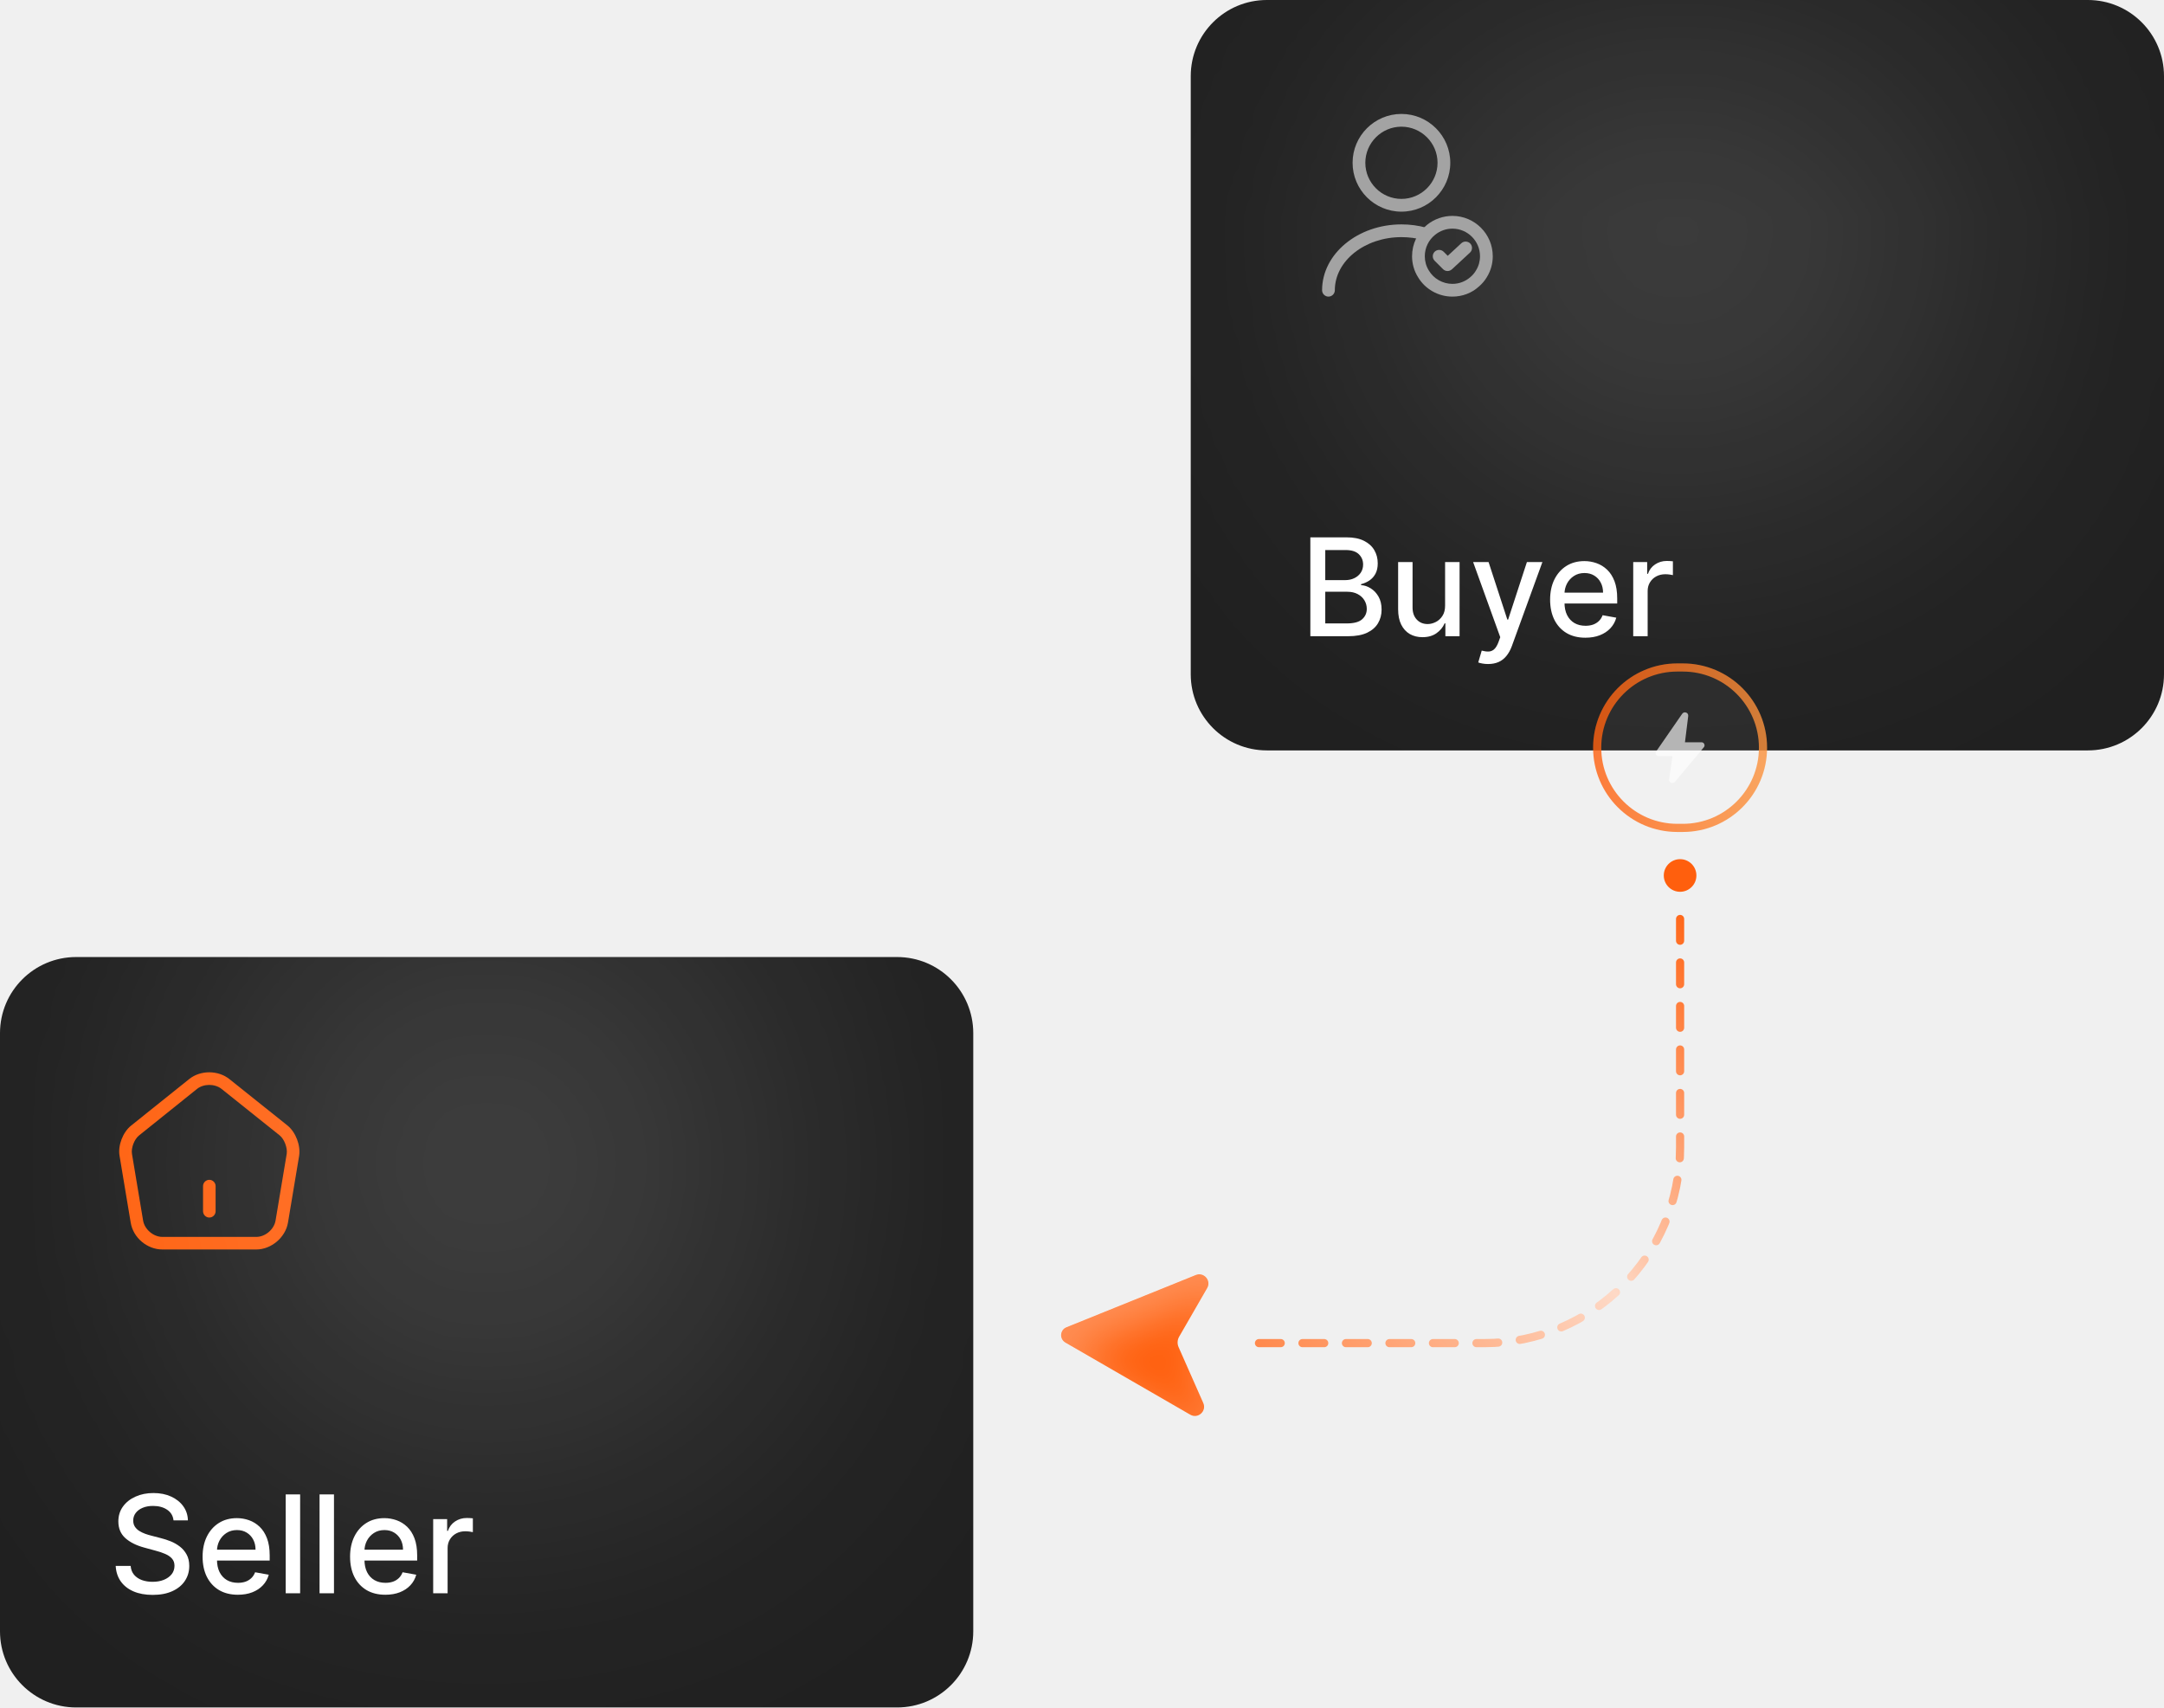
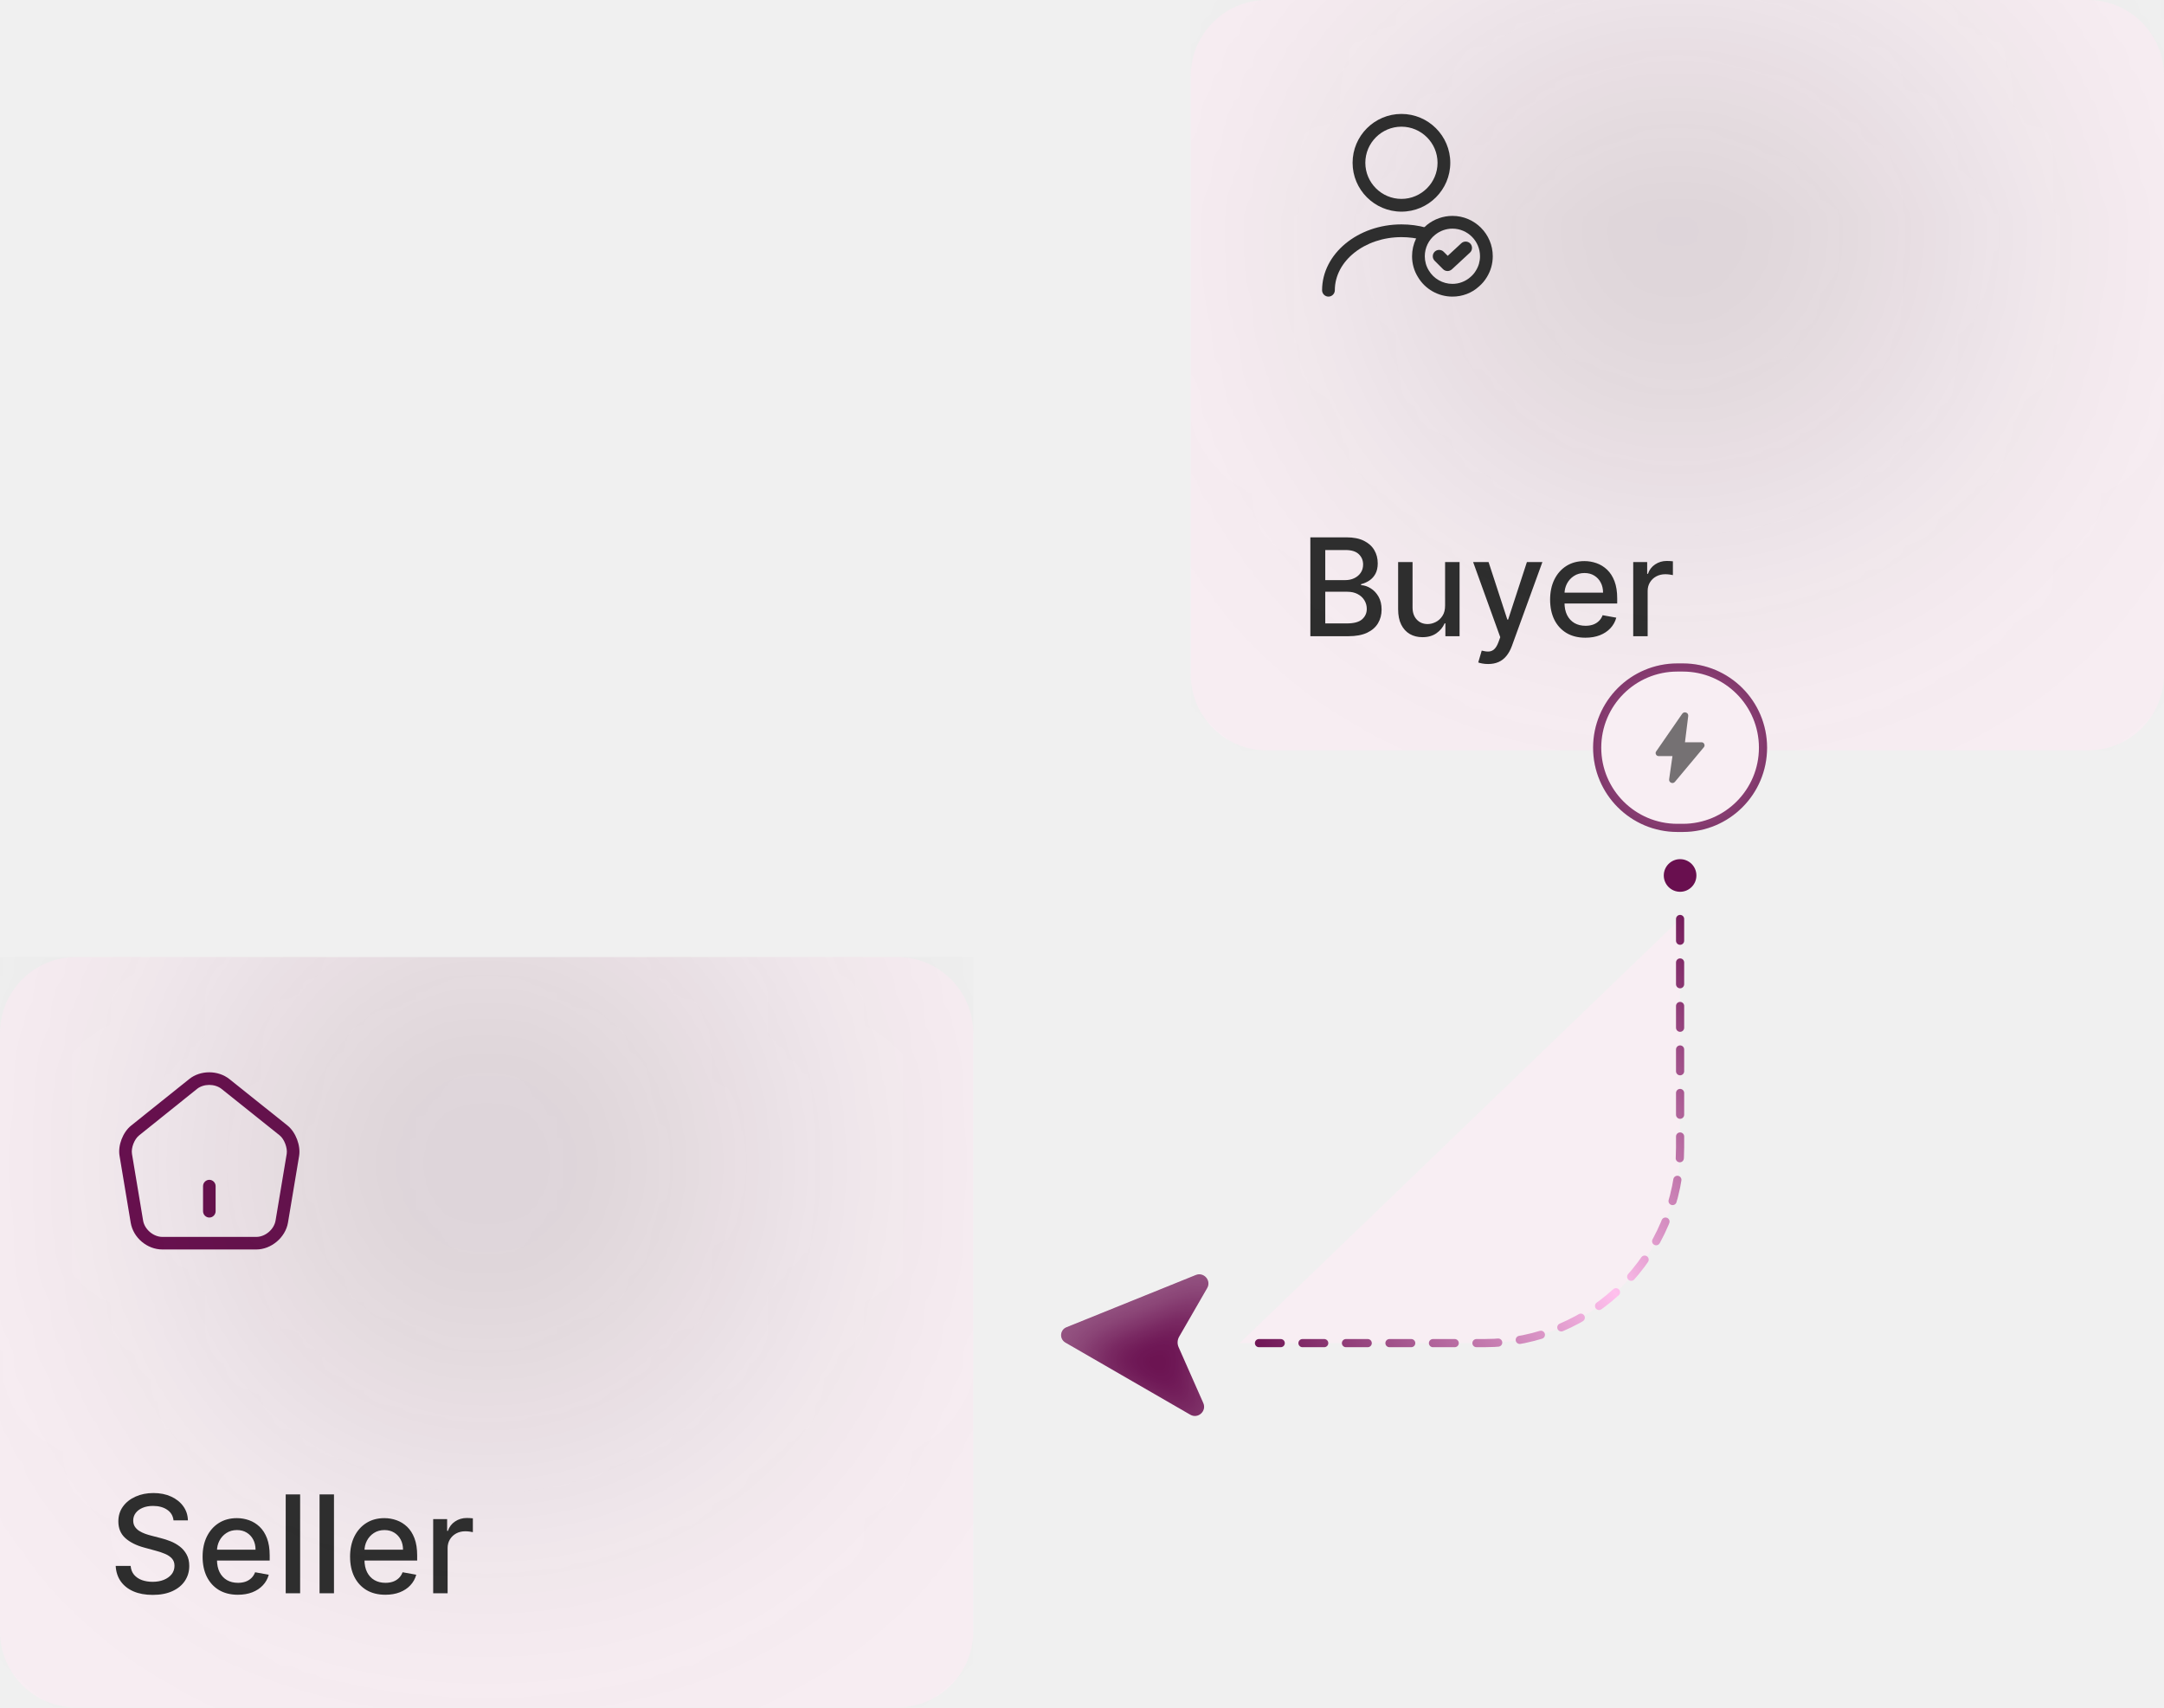
<svg xmlns="http://www.w3.org/2000/svg" width="398" height="314" viewBox="0 0 398 314" fill="none">
  <g clip-path="url(#clip0_698_5707)">
-     <rect x="219" width="179" height="138" rx="14" fill="#1F1F1F" />
-     <path d="M240.998 117V98.818H247.656C248.946 98.818 250.014 99.031 250.861 99.457C251.707 99.878 252.34 100.449 252.761 101.171C253.181 101.887 253.391 102.695 253.391 103.594C253.391 104.352 253.252 104.991 252.974 105.512C252.696 106.027 252.323 106.441 251.855 106.755C251.393 107.063 250.884 107.288 250.328 107.43V107.607C250.932 107.637 251.521 107.832 252.095 108.193C252.675 108.548 253.154 109.054 253.533 109.711C253.912 110.368 254.101 111.167 254.101 112.108C254.101 113.038 253.882 113.872 253.444 114.612C253.012 115.346 252.343 115.929 251.438 116.361C250.532 116.787 249.375 117 247.967 117H240.998ZM243.741 114.647H247.7C249.014 114.647 249.955 114.393 250.523 113.884C251.092 113.375 251.376 112.739 251.376 111.975C251.376 111.401 251.231 110.874 250.941 110.395C250.651 109.915 250.236 109.534 249.698 109.25C249.165 108.966 248.532 108.824 247.798 108.824H243.741V114.647ZM243.741 106.684H247.416C248.032 106.684 248.585 106.566 249.076 106.329C249.574 106.092 249.967 105.761 250.257 105.335C250.553 104.902 250.701 104.393 250.701 103.808C250.701 103.056 250.438 102.426 249.911 101.917C249.384 101.408 248.576 101.153 247.487 101.153H243.741V106.684ZM265.78 111.345V103.364H268.443V117H265.833V114.638H265.691C265.378 115.366 264.874 115.973 264.182 116.458C263.495 116.938 262.64 117.178 261.616 117.178C260.74 117.178 259.965 116.985 259.29 116.6C258.622 116.21 258.095 115.633 257.71 114.869C257.331 114.106 257.142 113.162 257.142 112.037V103.364H259.796V111.718C259.796 112.647 260.054 113.387 260.569 113.937C261.084 114.488 261.752 114.763 262.575 114.763C263.072 114.763 263.566 114.638 264.058 114.39C264.555 114.141 264.966 113.766 265.292 113.262C265.623 112.759 265.786 112.12 265.78 111.345ZM273.688 122.114C273.291 122.114 272.93 122.081 272.605 122.016C272.279 121.957 272.037 121.892 271.877 121.821L272.516 119.646C273.001 119.776 273.433 119.832 273.812 119.814C274.191 119.797 274.525 119.654 274.815 119.388C275.111 119.122 275.372 118.687 275.597 118.083L275.925 117.178L270.936 103.364H273.777L277.23 113.946H277.372L280.826 103.364H283.676L278.056 118.82C277.795 119.53 277.464 120.131 277.062 120.622C276.659 121.119 276.18 121.492 275.623 121.741C275.067 121.989 274.422 122.114 273.688 122.114ZM291.583 117.275C290.24 117.275 289.083 116.988 288.112 116.414C287.147 115.834 286.402 115.02 285.875 113.973C285.354 112.919 285.094 111.685 285.094 110.271C285.094 108.874 285.354 107.643 285.875 106.577C286.402 105.512 287.136 104.681 288.077 104.083C289.024 103.485 290.13 103.186 291.397 103.186C292.166 103.186 292.912 103.313 293.634 103.568C294.356 103.822 295.004 104.222 295.578 104.766C296.153 105.311 296.605 106.018 296.937 106.888C297.268 107.752 297.434 108.803 297.434 110.04V110.981H286.594V108.992H294.833C294.833 108.294 294.691 107.675 294.407 107.137C294.123 106.592 293.723 106.163 293.208 105.849C292.699 105.536 292.101 105.379 291.415 105.379C290.669 105.379 290.018 105.562 289.462 105.929C288.911 106.29 288.485 106.764 288.183 107.35C287.887 107.93 287.739 108.56 287.739 109.241V110.794C287.739 111.706 287.899 112.481 288.219 113.12C288.544 113.76 288.997 114.248 289.577 114.585C290.157 114.917 290.835 115.082 291.61 115.082C292.113 115.082 292.572 115.011 292.986 114.869C293.4 114.721 293.759 114.502 294.06 114.212C294.362 113.922 294.593 113.564 294.753 113.138L297.265 113.591C297.064 114.331 296.703 114.979 296.182 115.535C295.667 116.086 295.019 116.515 294.238 116.822C293.463 117.124 292.578 117.275 291.583 117.275ZM300.379 117V103.364H302.945V105.53H303.087C303.335 104.796 303.773 104.219 304.401 103.799C305.034 103.373 305.75 103.159 306.549 103.159C306.715 103.159 306.91 103.165 307.135 103.177C307.366 103.189 307.547 103.204 307.677 103.222V105.761C307.57 105.731 307.381 105.699 307.109 105.663C306.836 105.622 306.564 105.601 306.292 105.601C305.664 105.601 305.105 105.734 304.614 106C304.129 106.261 303.744 106.625 303.46 107.092C303.176 107.554 303.034 108.081 303.034 108.673V117H300.379Z" fill="white" />
+     <rect x="219" width="179" height="138" rx="14" fill="#f8eef3" />
+     <path d="M240.998 117V98.818H247.656C248.946 98.818 250.014 99.031 250.861 99.457C251.707 99.878 252.34 100.449 252.761 101.171C253.181 101.887 253.391 102.695 253.391 103.594C253.391 104.352 253.252 104.991 252.974 105.512C252.696 106.027 252.323 106.441 251.855 106.755C251.393 107.063 250.884 107.288 250.328 107.43V107.607C250.932 107.637 251.521 107.832 252.095 108.193C252.675 108.548 253.154 109.054 253.533 109.711C253.912 110.368 254.101 111.167 254.101 112.108C254.101 113.038 253.882 113.872 253.444 114.612C253.012 115.346 252.343 115.929 251.438 116.361C250.532 116.787 249.375 117 247.967 117H240.998ZM243.741 114.647H247.7C249.014 114.647 249.955 114.393 250.523 113.884C251.092 113.375 251.376 112.739 251.376 111.975C251.376 111.401 251.231 110.874 250.941 110.395C250.651 109.915 250.236 109.534 249.698 109.25C249.165 108.966 248.532 108.824 247.798 108.824H243.741V114.647ZM243.741 106.684H247.416C248.032 106.684 248.585 106.566 249.076 106.329C249.574 106.092 249.967 105.761 250.257 105.335C250.553 104.902 250.701 104.393 250.701 103.808C250.701 103.056 250.438 102.426 249.911 101.917C249.384 101.408 248.576 101.153 247.487 101.153H243.741V106.684ZM265.78 111.345V103.364H268.443V117H265.833V114.638H265.691C265.378 115.366 264.874 115.973 264.182 116.458C263.495 116.938 262.64 117.178 261.616 117.178C260.74 117.178 259.965 116.985 259.29 116.6C258.622 116.21 258.095 115.633 257.71 114.869C257.331 114.106 257.142 113.162 257.142 112.037V103.364H259.796V111.718C259.796 112.647 260.054 113.387 260.569 113.937C261.084 114.488 261.752 114.763 262.575 114.763C263.072 114.763 263.566 114.638 264.058 114.39C264.555 114.141 264.966 113.766 265.292 113.262C265.623 112.759 265.786 112.12 265.78 111.345ZM273.688 122.114C273.291 122.114 272.93 122.081 272.605 122.016C272.279 121.957 272.037 121.892 271.877 121.821L272.516 119.646C273.001 119.776 273.433 119.832 273.812 119.814C274.191 119.797 274.525 119.654 274.815 119.388C275.111 119.122 275.372 118.687 275.597 118.083L275.925 117.178L270.936 103.364H273.777L277.23 113.946H277.372L280.826 103.364H283.676L278.056 118.82C277.795 119.53 277.464 120.131 277.062 120.622C276.659 121.119 276.18 121.492 275.623 121.741C275.067 121.989 274.422 122.114 273.688 122.114ZM291.583 117.275C290.24 117.275 289.083 116.988 288.112 116.414C287.147 115.834 286.402 115.02 285.875 113.973C285.354 112.919 285.094 111.685 285.094 110.271C285.094 108.874 285.354 107.643 285.875 106.577C286.402 105.512 287.136 104.681 288.077 104.083C289.024 103.485 290.13 103.186 291.397 103.186C292.166 103.186 292.912 103.313 293.634 103.568C294.356 103.822 295.004 104.222 295.578 104.766C296.153 105.311 296.605 106.018 296.937 106.888C297.268 107.752 297.434 108.803 297.434 110.04V110.981H286.594V108.992H294.833C294.833 108.294 294.691 107.675 294.407 107.137C294.123 106.592 293.723 106.163 293.208 105.849C292.699 105.536 292.101 105.379 291.415 105.379C290.669 105.379 290.018 105.562 289.462 105.929C288.911 106.29 288.485 106.764 288.183 107.35C287.887 107.93 287.739 108.56 287.739 109.241V110.794C287.739 111.706 287.899 112.481 288.219 113.12C288.544 113.76 288.997 114.248 289.577 114.585C290.157 114.917 290.835 115.082 291.61 115.082C292.113 115.082 292.572 115.011 292.986 114.869C293.4 114.721 293.759 114.502 294.06 114.212C294.362 113.922 294.593 113.564 294.753 113.138L297.265 113.591C297.064 114.331 296.703 114.979 296.182 115.535C295.667 116.086 295.019 116.515 294.238 116.822C293.463 117.124 292.578 117.275 291.583 117.275ZM300.379 117V103.364H302.945V105.53H303.087C303.335 104.796 303.773 104.219 304.401 103.799C305.034 103.373 305.75 103.159 306.549 103.159C306.715 103.159 306.91 103.165 307.135 103.177C307.366 103.189 307.547 103.204 307.677 103.222V105.761C307.57 105.731 307.381 105.699 307.109 105.663C306.836 105.622 306.564 105.601 306.292 105.601C305.664 105.601 305.105 105.734 304.614 106C304.129 106.261 303.744 106.625 303.46 107.092C303.176 107.554 303.034 108.081 303.034 108.673V117H300.379Z" fill="#2e2e2e" />
    <g filter="url(#filter0_f_698_5707)">
-       <ellipse cx="308.5" cy="38" rx="31.5" ry="38" fill="white" fill-opacity="0.45" />
+       <ellipse cx="308.5" cy="38" rx="31.5" ry="38" fill="#2e2e2e" fill-opacity="0.45" />
    </g>
-     <path d="M257.75 38.922C252.797 38.922 248.766 34.891 248.766 29.938C248.766 24.984 252.797 20.953 257.75 20.953C262.703 20.953 266.734 24.984 266.734 29.938C266.734 34.891 262.703 38.922 257.75 38.922ZM257.75 23.297C254.094 23.297 251.109 26.281 251.109 29.938C251.109 33.594 254.094 36.578 257.75 36.578C261.406 36.578 264.391 33.594 264.391 29.938C264.391 26.281 261.406 23.297 257.75 23.297Z" fill="#A3A3A3" />
-     <path d="M244.328 54.547C243.688 54.547 243.156 54.016 243.156 53.375C243.156 46.703 249.703 41.266 257.75 41.266C259.328 41.266 260.875 41.469 262.375 41.891C263 42.062 263.359 42.703 263.188 43.328C263.016 43.953 262.375 44.312 261.75 44.141C260.469 43.781 259.125 43.609 257.75 43.609C251 43.609 245.5 47.984 245.5 53.375C245.5 54.016 244.969 54.547 244.328 54.547Z" fill="#A3A3A3" />
-     <path d="M267.125 54.547C264.531 54.547 262.094 53.172 260.781 50.938C260.078 49.812 259.703 48.484 259.703 47.125C259.703 44.844 260.719 42.734 262.484 41.328C263.797 40.281 265.453 39.703 267.125 39.703C271.219 39.703 274.547 43.031 274.547 47.125C274.547 48.484 274.172 49.812 273.469 50.953C273.078 51.609 272.578 52.203 271.984 52.703C270.687 53.891 268.953 54.547 267.125 54.547ZM267.125 42.047C265.969 42.047 264.875 42.438 263.953 43.172C262.75 44.125 262.047 45.578 262.047 47.125C262.047 48.047 262.297 48.953 262.781 49.734C263.688 51.266 265.359 52.203 267.125 52.203C268.359 52.203 269.547 51.75 270.453 50.938C270.859 50.594 271.203 50.188 271.453 49.75C271.953 48.953 272.203 48.047 272.203 47.125C272.203 44.328 269.922 42.047 267.125 42.047Z" fill="#A3A3A3" />
-     <path d="M266.232 49.844C265.936 49.844 265.639 49.734 265.404 49.5L263.857 47.953C263.404 47.5 263.404 46.75 263.857 46.297C264.311 45.844 265.061 45.844 265.514 46.297L266.264 47.047L268.764 44.734C269.232 44.297 269.982 44.328 270.42 44.797C270.857 45.266 270.826 46.016 270.357 46.453L267.029 49.531C266.795 49.734 266.514 49.844 266.232 49.844Z" fill="#A3A3A3" />
+     <path d="M257.75 38.922C252.797 38.922 248.766 34.891 248.766 29.938C248.766 24.984 252.797 20.953 257.75 20.953C262.703 20.953 266.734 24.984 266.734 29.938C266.734 34.891 262.703 38.922 257.75 38.922ZM257.75 23.297C254.094 23.297 251.109 26.281 251.109 29.938C251.109 33.594 254.094 36.578 257.75 36.578C261.406 36.578 264.391 33.594 264.391 29.938C264.391 26.281 261.406 23.297 257.75 23.297Z" fill="#2e2e2e" />
+     <path d="M244.328 54.547C243.688 54.547 243.156 54.016 243.156 53.375C243.156 46.703 249.703 41.266 257.75 41.266C259.328 41.266 260.875 41.469 262.375 41.891C263 42.062 263.359 42.703 263.188 43.328C263.016 43.953 262.375 44.312 261.75 44.141C260.469 43.781 259.125 43.609 257.75 43.609C251 43.609 245.5 47.984 245.5 53.375C245.5 54.016 244.969 54.547 244.328 54.547Z" fill="#2e2e2e" />
+     <path d="M267.125 54.547C264.531 54.547 262.094 53.172 260.781 50.938C260.078 49.812 259.703 48.484 259.703 47.125C259.703 44.844 260.719 42.734 262.484 41.328C263.797 40.281 265.453 39.703 267.125 39.703C271.219 39.703 274.547 43.031 274.547 47.125C274.547 48.484 274.172 49.812 273.469 50.953C273.078 51.609 272.578 52.203 271.984 52.703C270.687 53.891 268.953 54.547 267.125 54.547ZM267.125 42.047C265.969 42.047 264.875 42.438 263.953 43.172C262.75 44.125 262.047 45.578 262.047 47.125C262.047 48.047 262.297 48.953 262.781 49.734C263.688 51.266 265.359 52.203 267.125 52.203C268.359 52.203 269.547 51.75 270.453 50.938C270.859 50.594 271.203 50.188 271.453 49.75C271.953 48.953 272.203 48.047 272.203 47.125C272.203 44.328 269.922 42.047 267.125 42.047Z" fill="#2e2e2e" />
+     <path d="M266.232 49.844C265.936 49.844 265.639 49.734 265.404 49.5L263.857 47.953C263.404 47.5 263.404 46.75 263.857 46.297C264.311 45.844 265.061 45.844 265.514 46.297L266.264 47.047L268.764 44.734C269.232 44.297 269.982 44.328 270.42 44.797C270.857 45.266 270.826 46.016 270.357 46.453L267.029 49.531C266.795 49.734 266.514 49.844 266.232 49.844Z" fill="#2e2e2e" />
  </g>
  <g clip-path="url(#clip1_698_5707)">
-     <rect y="176" width="179" height="138" rx="14" fill="#1F1F1F" />
-     <path d="M38.5 223.906C37.868 223.906 37.344 223.382 37.344 222.75V218.125C37.344 217.493 37.868 216.969 38.5 216.969C39.132 216.969 39.656 217.493 39.656 218.125V222.75C39.656 223.382 39.132 223.906 38.5 223.906Z" fill="#FF5F0D" />
-     <path d="M47.136 229.779H29.869C27.063 229.779 24.504 227.621 24.041 224.862L21.991 212.574C21.652 210.663 22.592 208.212 24.119 206.994L34.802 198.437C36.868 196.772 40.121 196.788 42.202 198.453L52.886 206.994C54.397 208.212 55.322 210.663 55.014 212.574L52.963 224.846C52.501 227.575 49.88 229.779 47.136 229.779ZM38.487 199.517C37.67 199.517 36.853 199.763 36.251 200.241L25.568 208.813C24.704 209.507 24.088 211.11 24.273 212.204L26.323 224.476C26.601 226.095 28.219 227.467 29.869 227.467H47.136C48.785 227.467 50.404 226.095 50.681 224.461L52.732 212.189C52.901 211.11 52.285 209.476 51.437 208.797L40.753 200.257C40.136 199.763 39.304 199.517 38.487 199.517Z" fill="#FF5F0D" />
-     <path d="M31.914 279.594C31.819 278.754 31.429 278.103 30.742 277.641C30.056 277.174 29.192 276.94 28.15 276.94C27.404 276.94 26.759 277.058 26.215 277.295C25.67 277.526 25.247 277.846 24.945 278.254C24.649 278.656 24.501 279.115 24.501 279.63C24.501 280.062 24.602 280.435 24.803 280.749C25.01 281.062 25.279 281.326 25.611 281.539C25.948 281.746 26.309 281.92 26.694 282.062C27.079 282.199 27.448 282.311 27.804 282.4L29.579 282.862C30.159 283.004 30.754 283.196 31.364 283.439C31.973 283.681 32.538 284.001 33.059 284.397C33.58 284.794 34 285.285 34.32 285.871C34.645 286.457 34.808 287.158 34.808 287.975C34.808 289.005 34.542 289.919 34.009 290.718C33.483 291.517 32.716 292.148 31.71 292.609C30.71 293.071 29.499 293.302 28.079 293.302C26.718 293.302 25.54 293.086 24.546 292.654C23.551 292.222 22.773 291.609 22.211 290.816C21.648 290.017 21.338 289.07 21.278 287.975H24.03C24.084 288.632 24.297 289.18 24.67 289.618C25.049 290.05 25.531 290.372 26.117 290.585C26.709 290.792 27.357 290.896 28.061 290.896C28.836 290.896 29.526 290.775 30.13 290.532C30.739 290.283 31.219 289.94 31.568 289.502C31.917 289.058 32.092 288.54 32.092 287.949C32.092 287.41 31.938 286.969 31.63 286.626C31.328 286.282 30.917 285.998 30.396 285.773C29.881 285.549 29.298 285.35 28.647 285.179L26.499 284.593C25.043 284.196 23.889 283.613 23.036 282.844C22.19 282.074 21.767 281.056 21.767 279.79C21.767 278.742 22.051 277.828 22.619 277.047C23.187 276.265 23.957 275.659 24.927 275.227C25.898 274.789 26.993 274.57 28.212 274.57C29.443 274.57 30.529 274.786 31.47 275.218C32.417 275.65 33.163 276.245 33.707 277.002C34.252 277.754 34.536 278.618 34.56 279.594H31.914ZM43.75 293.275C42.407 293.275 41.25 292.988 40.279 292.414C39.315 291.834 38.569 291.02 38.042 289.973C37.521 288.919 37.261 287.685 37.261 286.271C37.261 284.874 37.521 283.643 38.042 282.577C38.569 281.512 39.303 280.681 40.244 280.083C41.191 279.485 42.297 279.186 43.564 279.186C44.333 279.186 45.079 279.313 45.801 279.568C46.523 279.822 47.171 280.222 47.745 280.766C48.32 281.311 48.772 282.018 49.104 282.888C49.435 283.752 49.601 284.803 49.601 286.04V286.981H38.761V284.992H47C47 284.294 46.858 283.675 46.574 283.137C46.289 282.592 45.89 282.163 45.375 281.849C44.866 281.536 44.268 281.379 43.582 281.379C42.836 281.379 42.185 281.562 41.629 281.929C41.078 282.29 40.652 282.764 40.35 283.35C40.054 283.93 39.906 284.56 39.906 285.241V286.794C39.906 287.706 40.066 288.481 40.386 289.12C40.711 289.76 41.164 290.248 41.744 290.585C42.324 290.917 43.002 291.082 43.777 291.082C44.28 291.082 44.739 291.011 45.153 290.869C45.567 290.721 45.925 290.502 46.227 290.212C46.529 289.922 46.76 289.564 46.92 289.138L49.432 289.591C49.231 290.331 48.87 290.979 48.349 291.535C47.834 292.086 47.186 292.515 46.405 292.822C45.63 293.124 44.745 293.275 43.75 293.275ZM55.201 274.818V293H52.546V274.818H55.201ZM61.426 274.818V293H58.772V274.818H61.426ZM70.874 293.275C69.531 293.275 68.374 292.988 67.403 292.414C66.439 291.834 65.693 291.02 65.166 289.973C64.645 288.919 64.385 287.685 64.385 286.271C64.385 284.874 64.645 283.643 65.166 282.577C65.693 281.512 66.427 280.681 67.368 280.083C68.315 279.485 69.421 279.186 70.688 279.186C71.457 279.186 72.203 279.313 72.925 279.568C73.647 279.822 74.295 280.222 74.87 280.766C75.444 281.311 75.896 282.018 76.228 282.888C76.559 283.752 76.725 284.803 76.725 286.04V286.981H65.885V284.992H74.124C74.124 284.294 73.982 283.675 73.698 283.137C73.413 282.592 73.014 282.163 72.499 281.849C71.99 281.536 71.392 281.379 70.706 281.379C69.96 281.379 69.309 281.562 68.753 281.929C68.202 282.29 67.776 282.764 67.474 283.35C67.178 283.93 67.03 284.56 67.03 285.241V286.794C67.03 287.706 67.19 288.481 67.51 289.12C67.835 289.76 68.288 290.248 68.868 290.585C69.448 290.917 70.126 291.082 70.901 291.082C71.404 291.082 71.863 291.011 72.277 290.869C72.692 290.721 73.049 290.502 73.351 290.212C73.653 289.922 73.884 289.564 74.044 289.138L76.556 289.591C76.355 290.331 75.994 290.979 75.473 291.535C74.958 292.086 74.31 292.515 73.529 292.822C72.754 293.124 71.869 293.275 70.874 293.275ZM79.67 293V279.364H82.236V281.53H82.378C82.626 280.796 83.064 280.219 83.692 279.799C84.325 279.373 85.041 279.159 85.84 279.159C86.006 279.159 86.201 279.165 86.426 279.177C86.657 279.189 86.838 279.204 86.968 279.222V281.761C86.861 281.731 86.672 281.699 86.4 281.663C86.127 281.622 85.855 281.601 85.583 281.601C84.956 281.601 84.396 281.734 83.905 282C83.42 282.261 83.035 282.625 82.751 283.092C82.467 283.554 82.325 284.081 82.325 284.673V293H79.67Z" fill="white" />
+     <rect y="176" width="179" height="138" rx="14" fill="#f8eef3" />
+     <path d="M38.5 223.906C37.868 223.906 37.344 223.382 37.344 222.75V218.125C37.344 217.493 37.868 216.969 38.5 216.969C39.132 216.969 39.656 217.493 39.656 218.125V222.75C39.656 223.382 39.132 223.906 38.5 223.906Z" fill="#690f4f" />
+     <path d="M47.136 229.779H29.869C27.063 229.779 24.504 227.621 24.041 224.862L21.991 212.574C21.652 210.663 22.592 208.212 24.119 206.994L34.802 198.437C36.868 196.772 40.121 196.788 42.202 198.453L52.886 206.994C54.397 208.212 55.322 210.663 55.014 212.574L52.963 224.846C52.501 227.575 49.88 229.779 47.136 229.779ZM38.487 199.517C37.67 199.517 36.853 199.763 36.251 200.241L25.568 208.813C24.704 209.507 24.088 211.11 24.273 212.204L26.323 224.476C26.601 226.095 28.219 227.467 29.869 227.467H47.136C48.785 227.467 50.404 226.095 50.681 224.461L52.732 212.189C52.901 211.11 52.285 209.476 51.437 208.797L40.753 200.257C40.136 199.763 39.304 199.517 38.487 199.517Z" fill="#690f4f" />
+     <path d="M31.914 279.594C31.819 278.754 31.429 278.103 30.742 277.641C30.056 277.174 29.192 276.94 28.15 276.94C27.404 276.94 26.759 277.058 26.215 277.295C25.67 277.526 25.247 277.846 24.945 278.254C24.649 278.656 24.501 279.115 24.501 279.63C24.501 280.062 24.602 280.435 24.803 280.749C25.01 281.062 25.279 281.326 25.611 281.539C25.948 281.746 26.309 281.92 26.694 282.062C27.079 282.199 27.448 282.311 27.804 282.4L29.579 282.862C30.159 283.004 30.754 283.196 31.364 283.439C31.973 283.681 32.538 284.001 33.059 284.397C33.58 284.794 34 285.285 34.32 285.871C34.645 286.457 34.808 287.158 34.808 287.975C34.808 289.005 34.542 289.919 34.009 290.718C33.483 291.517 32.716 292.148 31.71 292.609C30.71 293.071 29.499 293.302 28.079 293.302C26.718 293.302 25.54 293.086 24.546 292.654C23.551 292.222 22.773 291.609 22.211 290.816C21.648 290.017 21.338 289.07 21.278 287.975H24.03C24.084 288.632 24.297 289.18 24.67 289.618C25.049 290.05 25.531 290.372 26.117 290.585C26.709 290.792 27.357 290.896 28.061 290.896C28.836 290.896 29.526 290.775 30.13 290.532C30.739 290.283 31.219 289.94 31.568 289.502C31.917 289.058 32.092 288.54 32.092 287.949C32.092 287.41 31.938 286.969 31.63 286.626C31.328 286.282 30.917 285.998 30.396 285.773C29.881 285.549 29.298 285.35 28.647 285.179L26.499 284.593C25.043 284.196 23.889 283.613 23.036 282.844C22.19 282.074 21.767 281.056 21.767 279.79C21.767 278.742 22.051 277.828 22.619 277.047C23.187 276.265 23.957 275.659 24.927 275.227C25.898 274.789 26.993 274.57 28.212 274.57C29.443 274.57 30.529 274.786 31.47 275.218C32.417 275.65 33.163 276.245 33.707 277.002C34.252 277.754 34.536 278.618 34.56 279.594H31.914ZM43.75 293.275C42.407 293.275 41.25 292.988 40.279 292.414C39.315 291.834 38.569 291.02 38.042 289.973C37.521 288.919 37.261 287.685 37.261 286.271C37.261 284.874 37.521 283.643 38.042 282.577C38.569 281.512 39.303 280.681 40.244 280.083C41.191 279.485 42.297 279.186 43.564 279.186C44.333 279.186 45.079 279.313 45.801 279.568C46.523 279.822 47.171 280.222 47.745 280.766C48.32 281.311 48.772 282.018 49.104 282.888C49.435 283.752 49.601 284.803 49.601 286.04V286.981H38.761V284.992H47C47 284.294 46.858 283.675 46.574 283.137C46.289 282.592 45.89 282.163 45.375 281.849C44.866 281.536 44.268 281.379 43.582 281.379C42.836 281.379 42.185 281.562 41.629 281.929C41.078 282.29 40.652 282.764 40.35 283.35C40.054 283.93 39.906 284.56 39.906 285.241V286.794C39.906 287.706 40.066 288.481 40.386 289.12C40.711 289.76 41.164 290.248 41.744 290.585C42.324 290.917 43.002 291.082 43.777 291.082C44.28 291.082 44.739 291.011 45.153 290.869C45.567 290.721 45.925 290.502 46.227 290.212C46.529 289.922 46.76 289.564 46.92 289.138L49.432 289.591C49.231 290.331 48.87 290.979 48.349 291.535C47.834 292.086 47.186 292.515 46.405 292.822C45.63 293.124 44.745 293.275 43.75 293.275ZM55.201 274.818V293H52.546V274.818H55.201ZM61.426 274.818V293H58.772V274.818H61.426ZM70.874 293.275C69.531 293.275 68.374 292.988 67.403 292.414C66.439 291.834 65.693 291.02 65.166 289.973C64.645 288.919 64.385 287.685 64.385 286.271C64.385 284.874 64.645 283.643 65.166 282.577C65.693 281.512 66.427 280.681 67.368 280.083C68.315 279.485 69.421 279.186 70.688 279.186C71.457 279.186 72.203 279.313 72.925 279.568C73.647 279.822 74.295 280.222 74.87 280.766C75.444 281.311 75.896 282.018 76.228 282.888C76.559 283.752 76.725 284.803 76.725 286.04V286.981H65.885V284.992H74.124C74.124 284.294 73.982 283.675 73.698 283.137C73.413 282.592 73.014 282.163 72.499 281.849C71.99 281.536 71.392 281.379 70.706 281.379C69.96 281.379 69.309 281.562 68.753 281.929C68.202 282.29 67.776 282.764 67.474 283.35C67.178 283.93 67.03 284.56 67.03 285.241V286.794C67.03 287.706 67.19 288.481 67.51 289.12C67.835 289.76 68.288 290.248 68.868 290.585C69.448 290.917 70.126 291.082 70.901 291.082C71.404 291.082 71.863 291.011 72.277 290.869C72.692 290.721 73.049 290.502 73.351 290.212C73.653 289.922 73.884 289.564 74.044 289.138L76.556 289.591C76.355 290.331 75.994 290.979 75.473 291.535C74.958 292.086 74.31 292.515 73.529 292.822C72.754 293.124 71.869 293.275 70.874 293.275ZM79.67 293V279.364H82.236V281.53H82.378C82.626 280.796 83.064 280.219 83.692 279.799C84.325 279.373 85.041 279.159 85.84 279.159C86.006 279.159 86.201 279.165 86.426 279.177C86.657 279.189 86.838 279.204 86.968 279.222V281.761C86.861 281.731 86.672 281.699 86.4 281.663C86.127 281.622 85.855 281.601 85.583 281.601C84.956 281.601 84.396 281.734 83.905 282C83.42 282.261 83.035 282.625 82.751 283.092C82.467 283.554 82.325 284.081 82.325 284.673V293H79.67Z" fill="#2e2e2e" />
    <g filter="url(#filter1_f_698_5707)">
-       <ellipse cx="89.5" cy="214" rx="31.5" ry="38" fill="white" fill-opacity="0.45" />
+       <ellipse cx="89.5" cy="214" rx="31.5" ry="38" fill="#2e2e2e" fill-opacity="0.45" />
    </g>
  </g>
-   <rect x="293" y="122" width="32" height="31" rx="15.5" fill="white" fill-opacity="0.05" />
-   <rect x="293.75" y="122.75" width="30.5" height="29.5" rx="14.75" stroke="url(#paint0_linear_698_5707)" stroke-opacity="0.8" stroke-width="1.5" />
-   <path d="M307.598 139.044H305.068C304.838 139.044 304.671 138.944 304.568 138.744C304.464 138.543 304.479 138.351 304.613 138.167L309.385 131.267C309.472 131.145 309.579 131.065 309.707 131.026C309.835 130.986 309.971 130.992 310.114 131.044C310.257 131.096 310.36 131.182 310.423 131.301C310.487 131.421 310.51 131.552 310.493 131.693L309.897 136.505H312.937C313.174 136.505 313.342 136.613 313.441 136.83C313.541 137.046 313.514 137.246 313.361 137.43L308.051 143.779C307.96 143.886 307.851 143.955 307.724 143.985C307.595 144.014 307.469 144.001 307.344 143.945C307.219 143.89 307.123 143.806 307.057 143.694C306.992 143.582 306.968 143.455 306.985 143.313L307.598 139.044Z" fill="white" fill-opacity="0.65" />
-   <circle cx="309" cy="161" r="3" fill="#FF5F0D" />
-   <path d="M309 169V211C309 230.882 292.882 247 273 247H228" stroke="url(#paint1_linear_698_5707)" stroke-width="1.5" stroke-linecap="round" stroke-linejoin="round" stroke-dasharray="4 4" />
+   <rect x="293" y="122" width="32" height="31" rx="15.5" fill="#2e2e2e" fill-opacity="0.05" />
+   <rect x="293.75" y="122.75" width="30.5" height="29.5" rx="14.75" stroke="url(#paint0_linear_698_5707)" stroke-opacity="0.8" stroke-width="1.5" fill="#f8eef3" />
+   <path d="M307.598 139.044H305.068C304.838 139.044 304.671 138.944 304.568 138.744C304.464 138.543 304.479 138.351 304.613 138.167L309.385 131.267C309.472 131.145 309.579 131.065 309.707 131.026C309.835 130.986 309.971 130.992 310.114 131.044C310.257 131.096 310.36 131.182 310.423 131.301C310.487 131.421 310.51 131.552 310.493 131.693L309.897 136.505H312.937C313.174 136.505 313.342 136.613 313.441 136.83C313.541 137.046 313.514 137.246 313.361 137.43L308.051 143.779C307.96 143.886 307.851 143.955 307.724 143.985C307.595 144.014 307.469 144.001 307.344 143.945C307.219 143.89 307.123 143.806 307.057 143.694C306.992 143.582 306.968 143.455 306.985 143.313L307.598 139.044Z" fill="#2e2e2e" fill-opacity="0.65" />
+   <circle cx="309" cy="161" r="3" fill="#690f4f" />
+   <path d="M309 169V211C309 230.882 292.882 247 273 247H228" stroke="url(#paint1_linear_698_5707)" stroke-width="1.5" stroke-linecap="round" stroke-linejoin="round" stroke-dasharray="4 4" fill="#f8eef3" />
  <g filter="url(#filter2_i_698_5707)">
-     <path d="M196.137 244.076C194.92 244.567 194.803 246.244 195.939 246.901L218.914 260.165C220.332 260.984 221.97 259.513 221.309 258.015L216.765 247.741C216.63 247.435 216.568 247.1 216.586 246.766C216.604 246.431 216.701 246.106 216.869 245.816L222.026 236.883C222.83 235.49 221.418 233.866 219.925 234.468L196.137 244.076Z" fill="#FF5F0D" />
+     <path d="M196.137 244.076C194.92 244.567 194.803 246.244 195.939 246.901L218.914 260.165C220.332 260.984 221.97 259.513 221.309 258.015L216.765 247.741C216.63 247.435 216.568 247.1 216.586 246.766C216.604 246.431 216.701 246.106 216.869 245.816L222.026 236.883C222.83 235.49 221.418 233.866 219.925 234.468L196.137 244.076Z" fill="#690f4f" />
  </g>
-   <defs>
-     <filter id="filter0_f_698_5707" x="177" y="-100" width="263" height="276" filterUnits="userSpaceOnUse" color-interpolation-filters="sRGB">
-       <feFlood flood-opacity="0" result="BackgroundImageFix" />
-       <feBlend mode="normal" in="SourceGraphic" in2="BackgroundImageFix" result="shape" />
-       <feGaussianBlur stdDeviation="50" result="effect1_foregroundBlur_698_5707" />
+   <defs fill="#f8eef3">
+     <filter id="filter0_f_698_5707" x="177" y="-100" width="263" height="276" filterUnits="userSpaceOnUse" color-interpolation-filters="sRGB" fill="#f8eef3">
+       <feFlood flood-opacity="0" result="BackgroundImageFix" fill="#f8eef3" />
+       <feBlend mode="normal" in="SourceGraphic" in2="BackgroundImageFix" result="shape" fill="#f8eef3" />
+       <feGaussianBlur stdDeviation="50" result="effect1_foregroundBlur_698_5707" fill="#f8eef3" />
    </filter>
-     <filter id="filter1_f_698_5707" x="-42" y="76" width="263" height="276" filterUnits="userSpaceOnUse" color-interpolation-filters="sRGB">
-       <feFlood flood-opacity="0" result="BackgroundImageFix" />
-       <feBlend mode="normal" in="SourceGraphic" in2="BackgroundImageFix" result="shape" />
-       <feGaussianBlur stdDeviation="50" result="effect1_foregroundBlur_698_5707" />
+     <filter id="filter1_f_698_5707" x="-42" y="76" width="263" height="276" filterUnits="userSpaceOnUse" color-interpolation-filters="sRGB" fill="#f8eef3">
+       <feFlood flood-opacity="0" result="BackgroundImageFix" fill="#f8eef3" />
+       <feBlend mode="normal" in="SourceGraphic" in2="BackgroundImageFix" result="shape" fill="#f8eef3" />
+       <feGaussianBlur stdDeviation="50" result="effect1_foregroundBlur_698_5707" fill="#f8eef3" />
    </filter>
-     <filter id="filter2_i_698_5707" x="189" y="222" width="49.529" height="50.528" filterUnits="userSpaceOnUse" color-interpolation-filters="sRGB">
-       <feFlood flood-opacity="0" result="BackgroundImageFix" />
-       <feBlend mode="normal" in="SourceGraphic" in2="BackgroundImageFix" result="shape" />
-       <feColorMatrix in="SourceAlpha" type="matrix" values="0 0 0 0 0 0 0 0 0 0 0 0 0 0 0 0 0 0 127 0" result="hardAlpha" />
-       <feOffset dx="3" dy="4" />
-       <feGaussianBlur stdDeviation="4" />
-       <feComposite in2="hardAlpha" operator="arithmetic" k2="-1" k3="1" />
-       <feColorMatrix type="matrix" values="0 0 0 0 1 0 0 0 0 1 0 0 0 0 1 0 0 0 0.3 0" />
-       <feBlend mode="normal" in2="shape" result="effect1_innerShadow_698_5707" />
+     <filter id="filter2_i_698_5707" x="189" y="222" width="49.529" height="50.528" filterUnits="userSpaceOnUse" color-interpolation-filters="sRGB" fill="#f8eef3">
+       <feFlood flood-opacity="0" result="BackgroundImageFix" fill="#f8eef3" />
+       <feBlend mode="normal" in="SourceGraphic" in2="BackgroundImageFix" result="shape" fill="#f8eef3" />
+       <feColorMatrix in="SourceAlpha" type="matrix" values="0 0 0 0 0 0 0 0 0 0 0 0 0 0 0 0 0 0 127 0" result="hardAlpha" fill="#f8eef3" />
+       <feOffset dx="3" dy="4" fill="#f8eef3" />
+       <feGaussianBlur stdDeviation="4" fill="#f8eef3" />
+       <feComposite in2="hardAlpha" operator="arithmetic" k2="-1" k3="1" fill="#f8eef3" />
+       <feColorMatrix type="matrix" values="0 0 0 0 1 0 0 0 0 1 0 0 0 0 1 0 0 0 0.3 0" fill="#f8eef3" />
+       <feBlend mode="normal" in2="shape" result="effect1_innerShadow_698_5707" fill="#f8eef3" />
    </filter>
-     <linearGradient id="paint0_linear_698_5707" x1="293" y1="137.5" x2="325" y2="137.5" gradientUnits="userSpaceOnUse">
-       <stop stop-color="#FF5F0D" />
-       <stop offset="1" stop-color="#FB923C" />
+     <linearGradient id="paint0_linear_698_5707" x1="293" y1="137.5" x2="325" y2="137.5" gradientUnits="userSpaceOnUse" fill="#f8eef3">
+       <stop stop-color="#690f4f" fill="#f8eef3" />
+       <stop offset="1" stop-color="#690f4f" fill="#f8eef3" />
    </linearGradient>
-     <linearGradient id="paint1_linear_698_5707" x1="309" y1="160.884" x2="213.221" y2="225.567" gradientUnits="userSpaceOnUse">
-       <stop stop-color="#FF5F0D" />
-       <stop offset="0.458" stop-color="#FED9C6" />
-       <stop offset="1" stop-color="#FF8546" />
+     <linearGradient id="paint1_linear_698_5707" x1="309" y1="160.884" x2="213.221" y2="225.567" gradientUnits="userSpaceOnUse" fill="#f8eef3">
+       <stop stop-color="#690f4f" fill="#f8eef3" />
+       <stop offset="0.458" stop-color="#ffc0ed" fill="#f8eef3" />
+       <stop offset="1" stop-color="#690f4f" fill="#f8eef3" />
    </linearGradient>
-     <clipPath id="clip0_698_5707">
-       <rect width="179" height="138" fill="white" transform="translate(219)" />
+     <clipPath id="clip0_698_5707" fill="#f8eef3">
+       <rect width="179" height="138" fill="#2e2e2e" transform="translate(219)" />
    </clipPath>
-     <clipPath id="clip1_698_5707">
-       <rect width="179" height="138" fill="white" transform="translate(0 176)" />
+     <clipPath id="clip1_698_5707" fill="#f8eef3">
+       <rect width="179" height="138" fill="#2e2e2e" transform="translate(0 176)" />
    </clipPath>
  </defs>
</svg>
